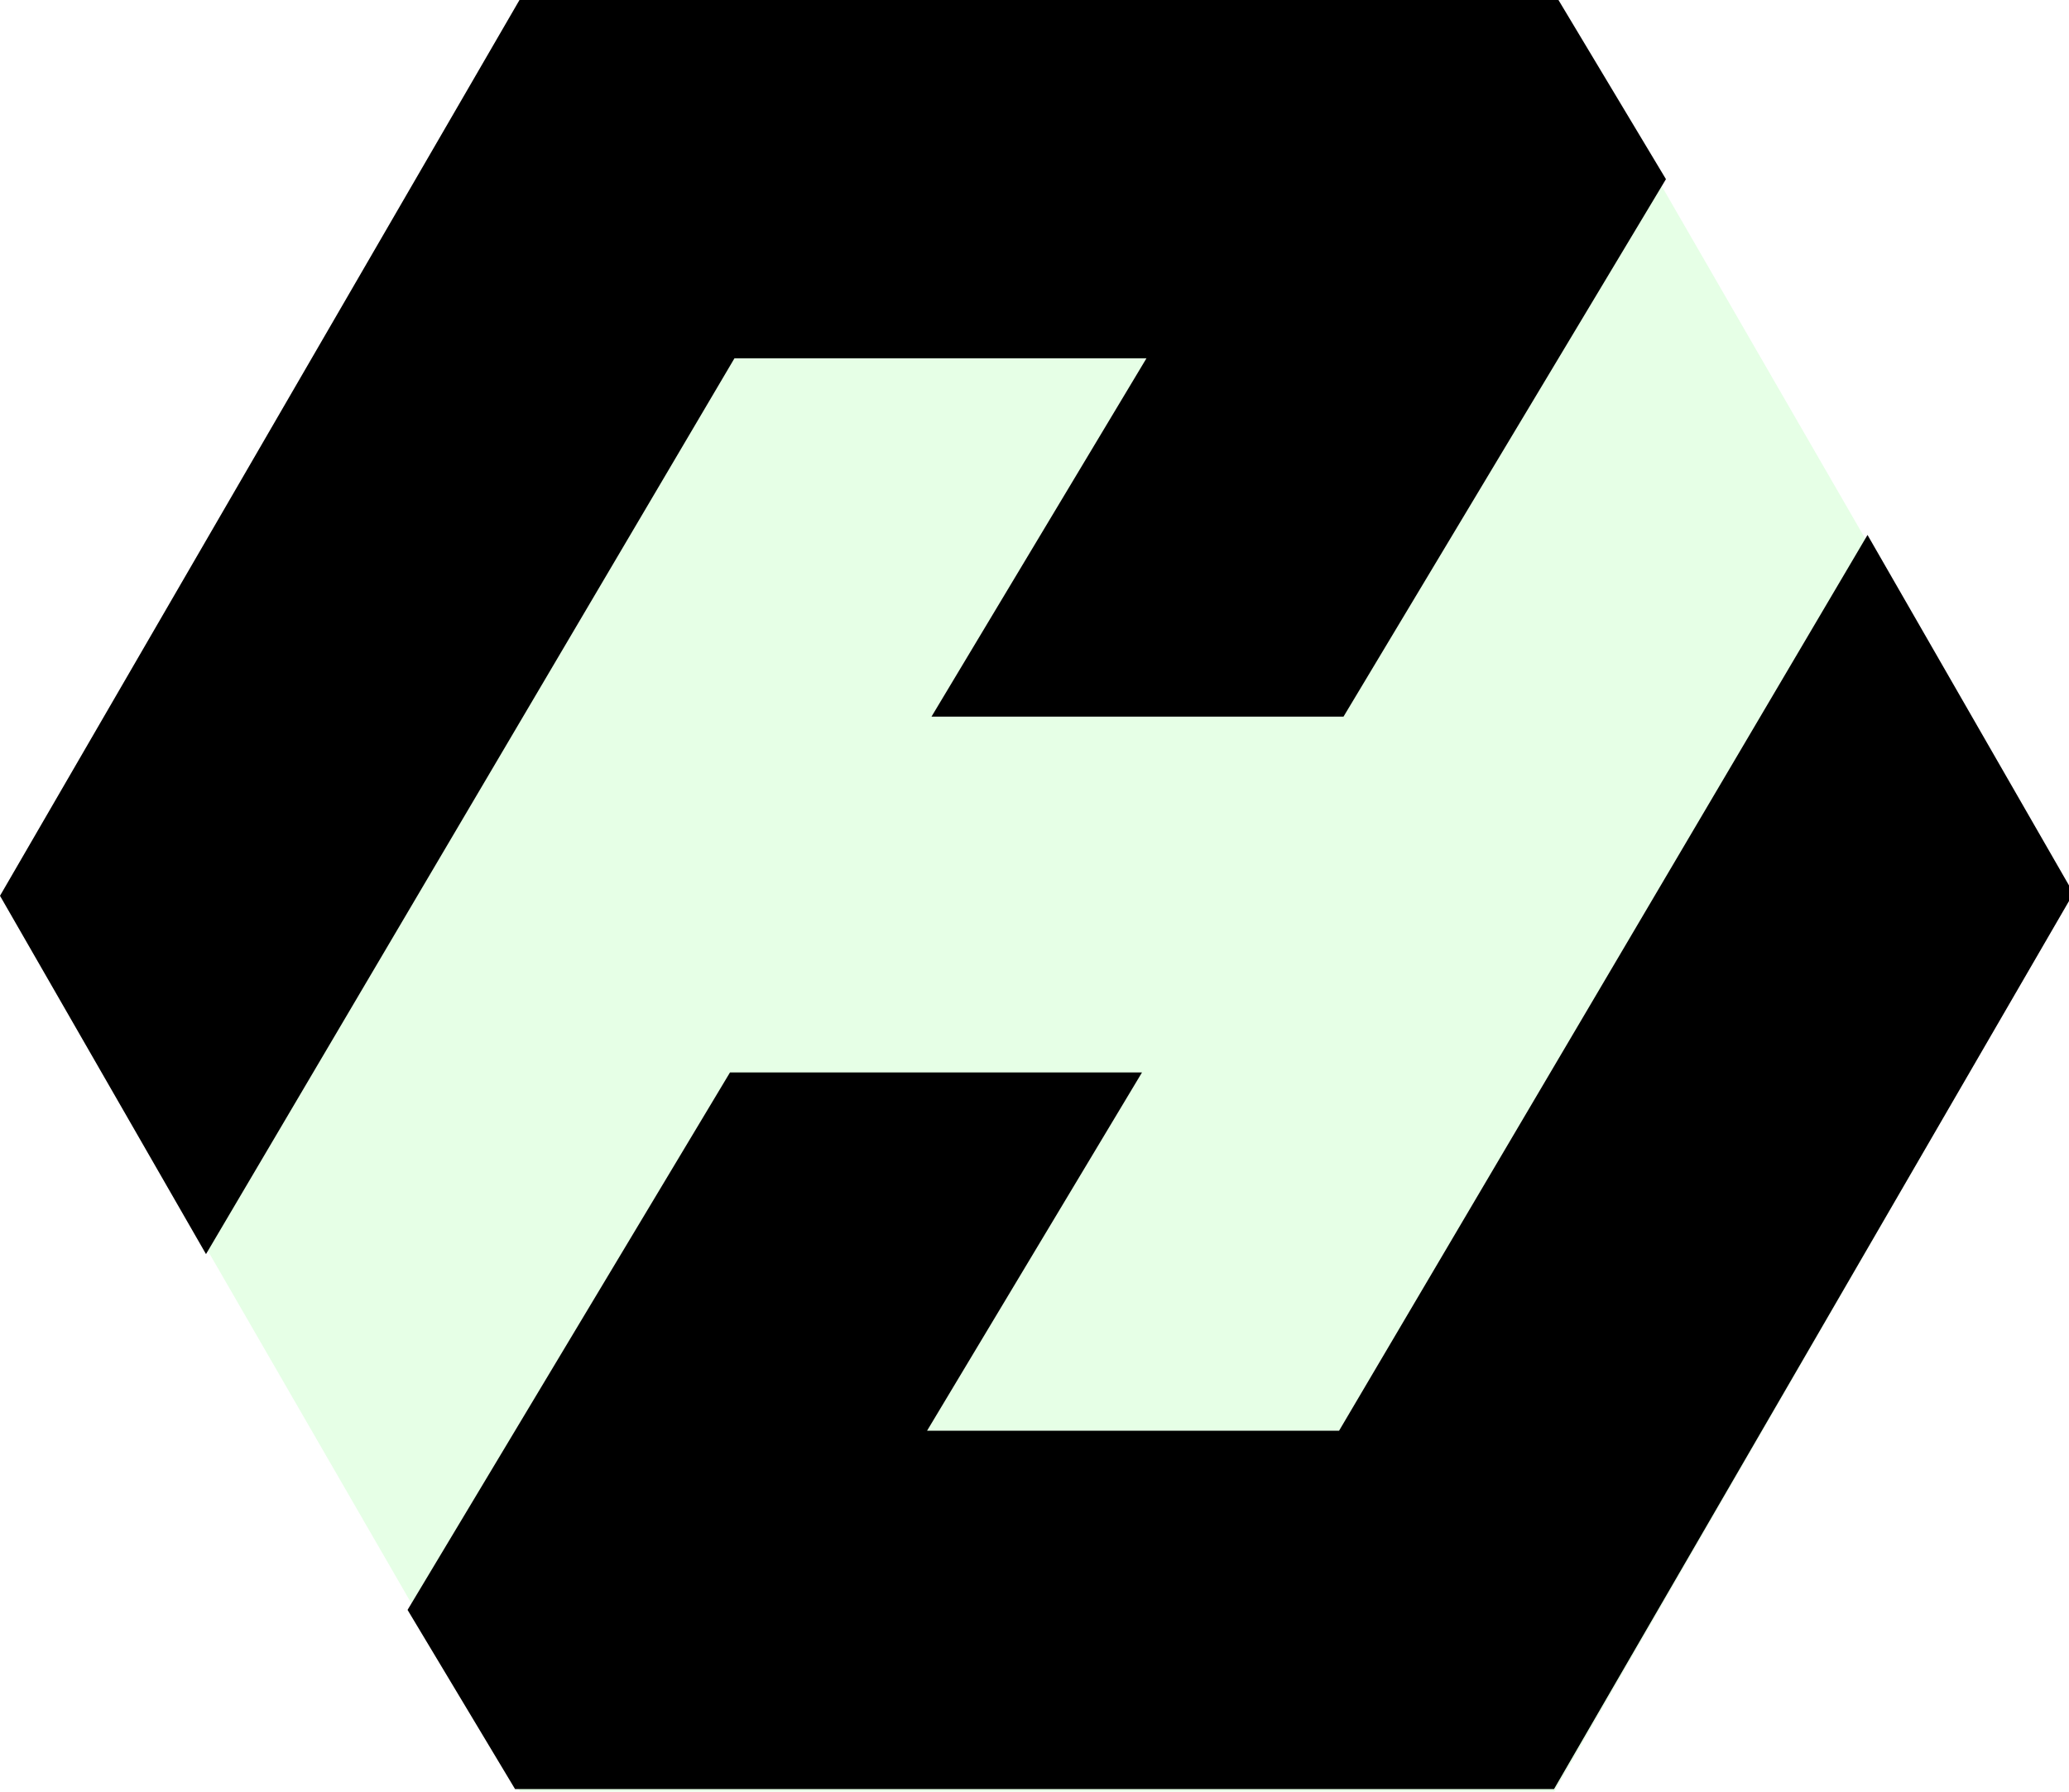
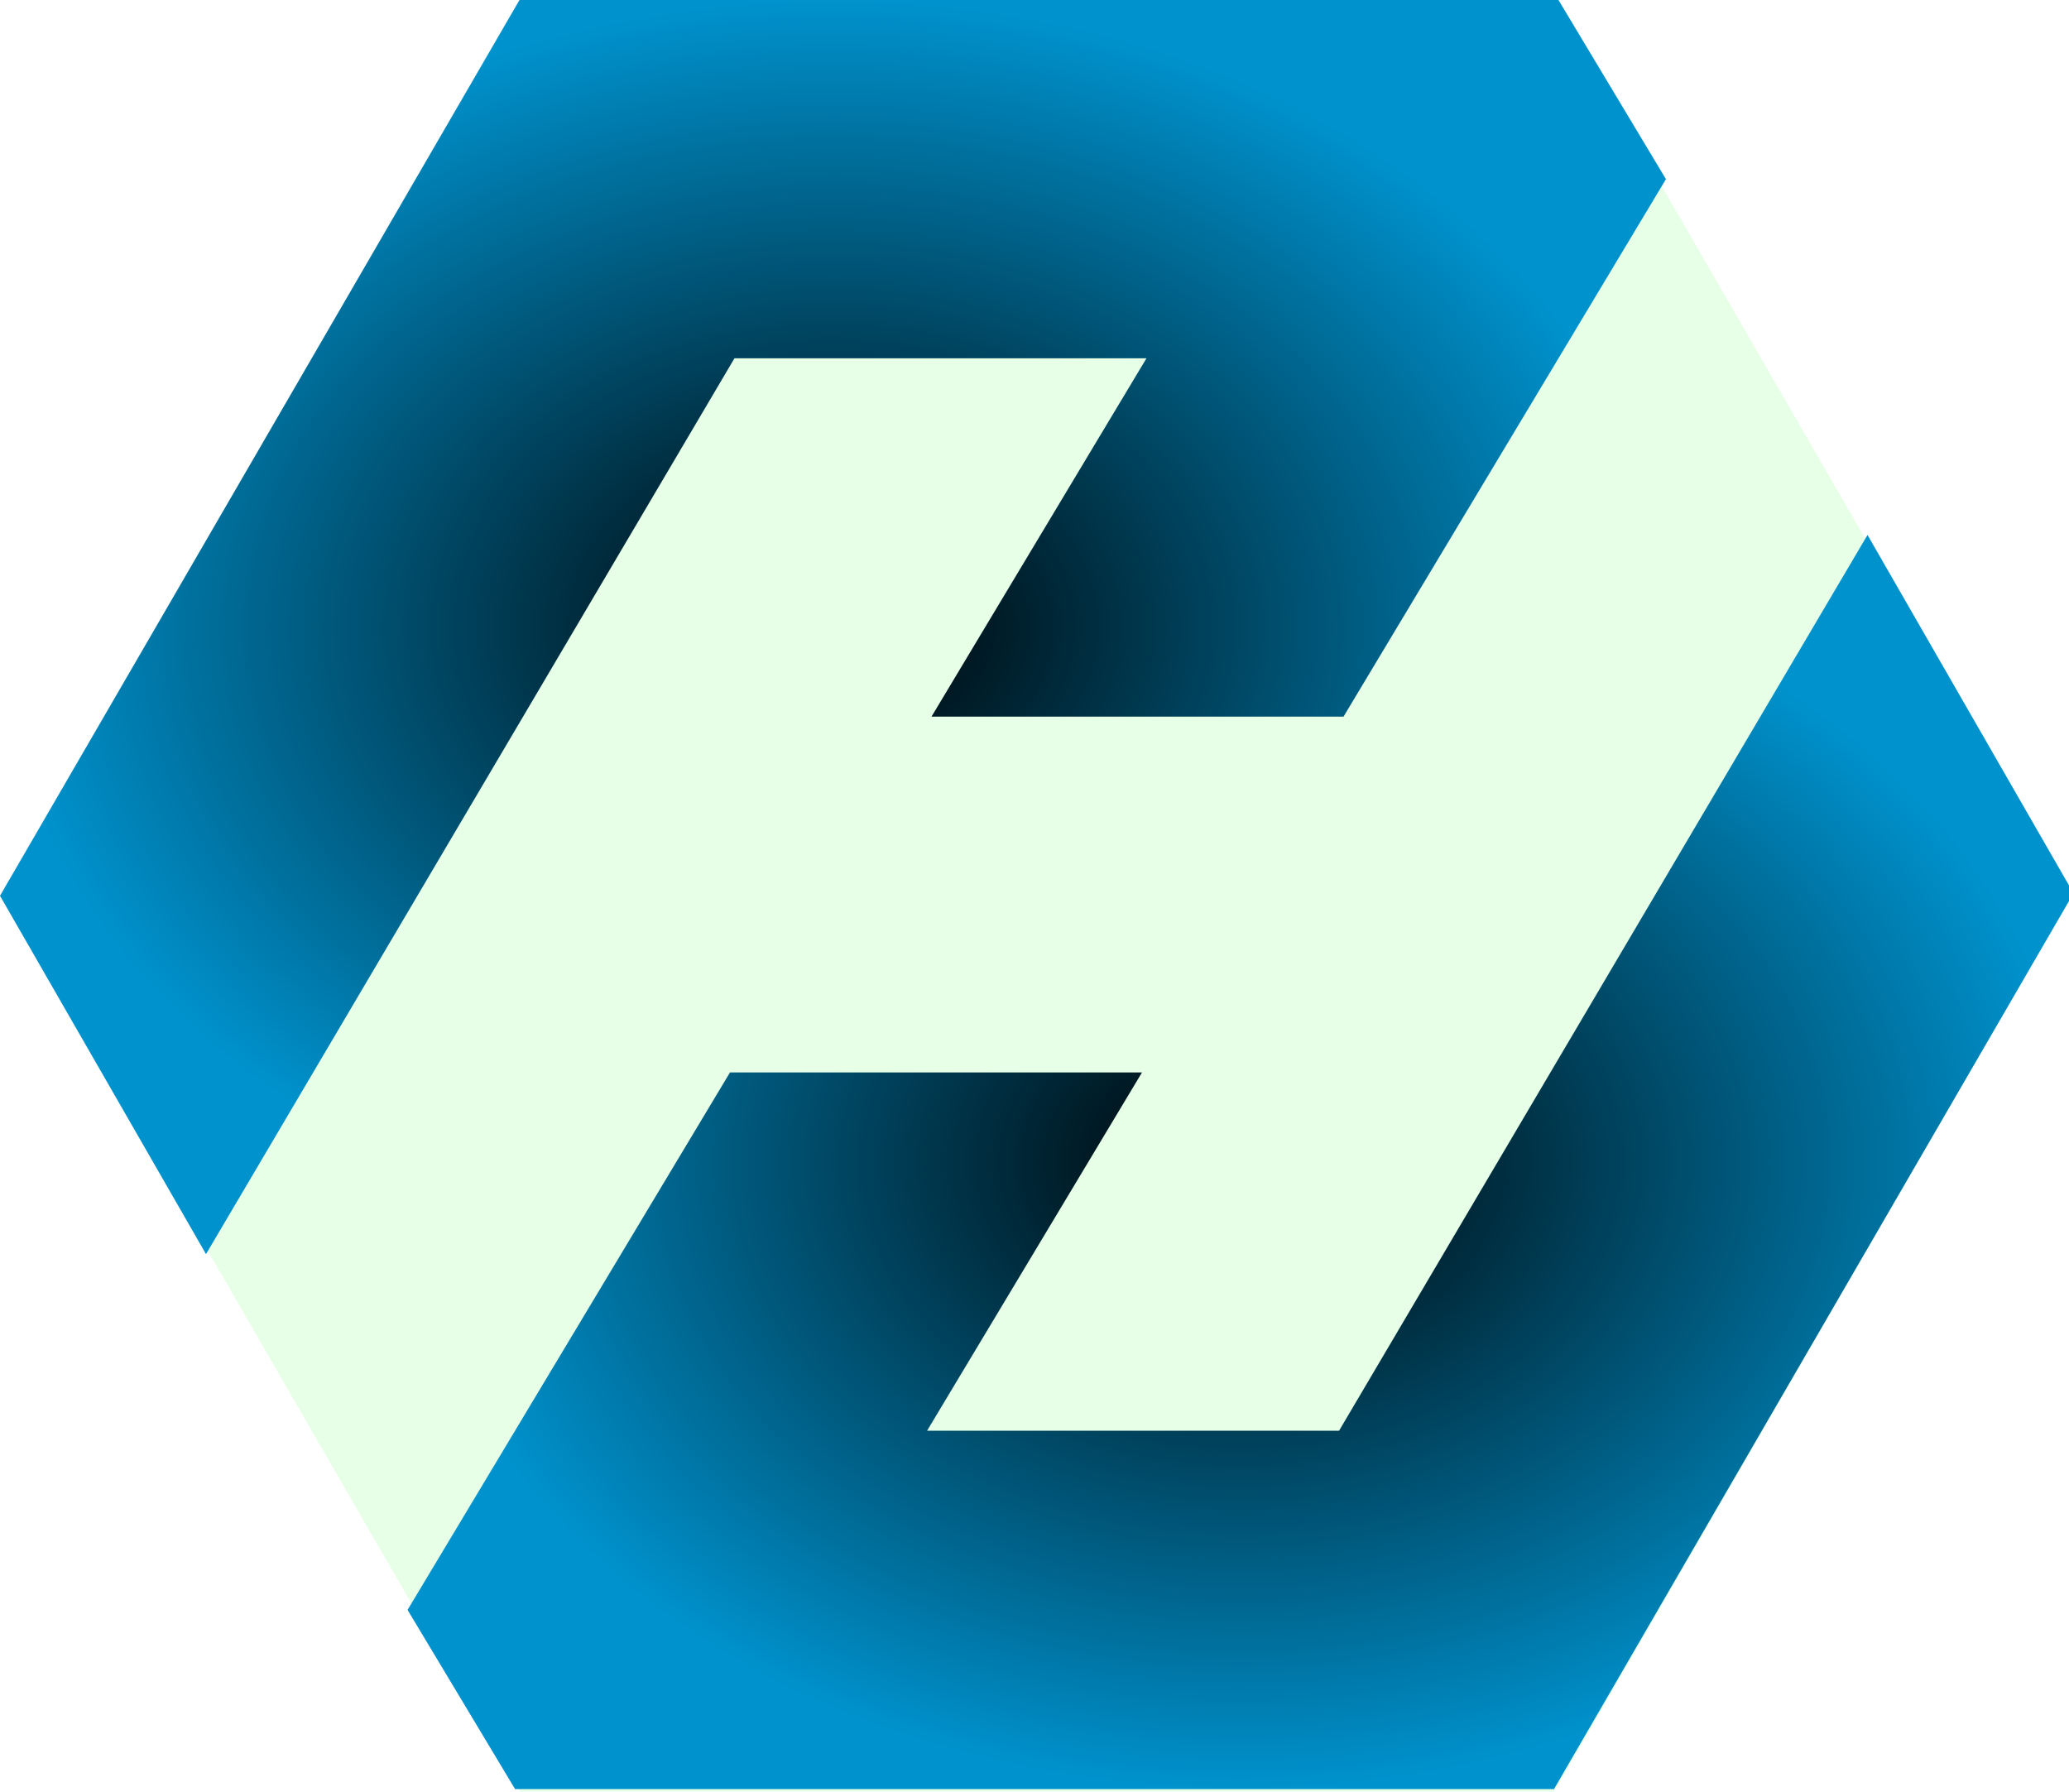
<svg xmlns="http://www.w3.org/2000/svg" xmlns:xlink="http://www.w3.org/1999/xlink" width="115.5mm" height="100mm" viewBox="0 0 409.252 354.331" id="svg4192" version="1.1">
-   <defs id="defs4194" />
+   <defs id="defs4194">
+     <linearGradient id="linearGradient4491">
+       <stop style="stop-color:#000000;stop-opacity:1;" offset="0" id="stop4487" />
+       <stop style="stop-color:#0092cd;stop-opacity:1" offset="1" id="stop4489" />
+     </linearGradient>
+     <radialGradient xlink:href="#linearGradient4491" id="radialGradient4495" cx="164.186" cy="124.016" fx="164.186" fy="124.016" r="164.764" gradientTransform="matrix(1,0,0,0.7526882,0,30.67057)" gradientUnits="userSpaceOnUse" />
+   </defs>
  <g id="layer1" transform="translate(0.5776813,-308.2677)" style="opacity:0.107">
    <path style="opacity:1;fill:#00ff00;fill-opacity:0.941;fill-rule:evenodd;stroke:none" id="path4786" d="m 0,485.433 102.286,-177.165 204.573,-10e-6 102.286,177.165 -102.286,177.165 -204.573,10e-6 z" />
  </g>
  <g id="layer2" transform="translate(0.5776813,-2.3712756e-5)">
-     <path style="fill:#000000;fill-opacity:1;fill-rule:evenodd;stroke:none;stroke-width:5;stroke-linecap:butt;stroke-linejoin:round;stroke-miterlimit:4;stroke-dasharray:none;stroke-opacity:1" d="M -0.578,177.165 102.178,3.4045479e-5 l 205.512,0 L 328.95,35.433 265.17,141.732 l -81.496,0 42.52,-70.866 -81.496,0 L 40.17,248.032 Z" id="path4791" />
+     <path style="fill:url(#radialGradient4495);fill-opacity:1;fill-rule:evenodd;stroke:none;stroke-width:5;stroke-linecap:butt;stroke-linejoin:round;stroke-miterlimit:4;stroke-dasharray:none;stroke-opacity:1" d="M -0.578,177.165 102.178,3.4045479e-5 l 205.512,0 L 328.95,35.433 265.17,141.732 l -81.496,0 42.52,-70.866 -81.496,0 L 40.17,248.032 Z" id="path4791" />
    <use x="0" y="0" xlink:href="#path4791" id="use4793" transform="matrix(-1,0,0,-1,408.9888,353.8307)" width="100%" height="100%" />
  </g>
</svg>
